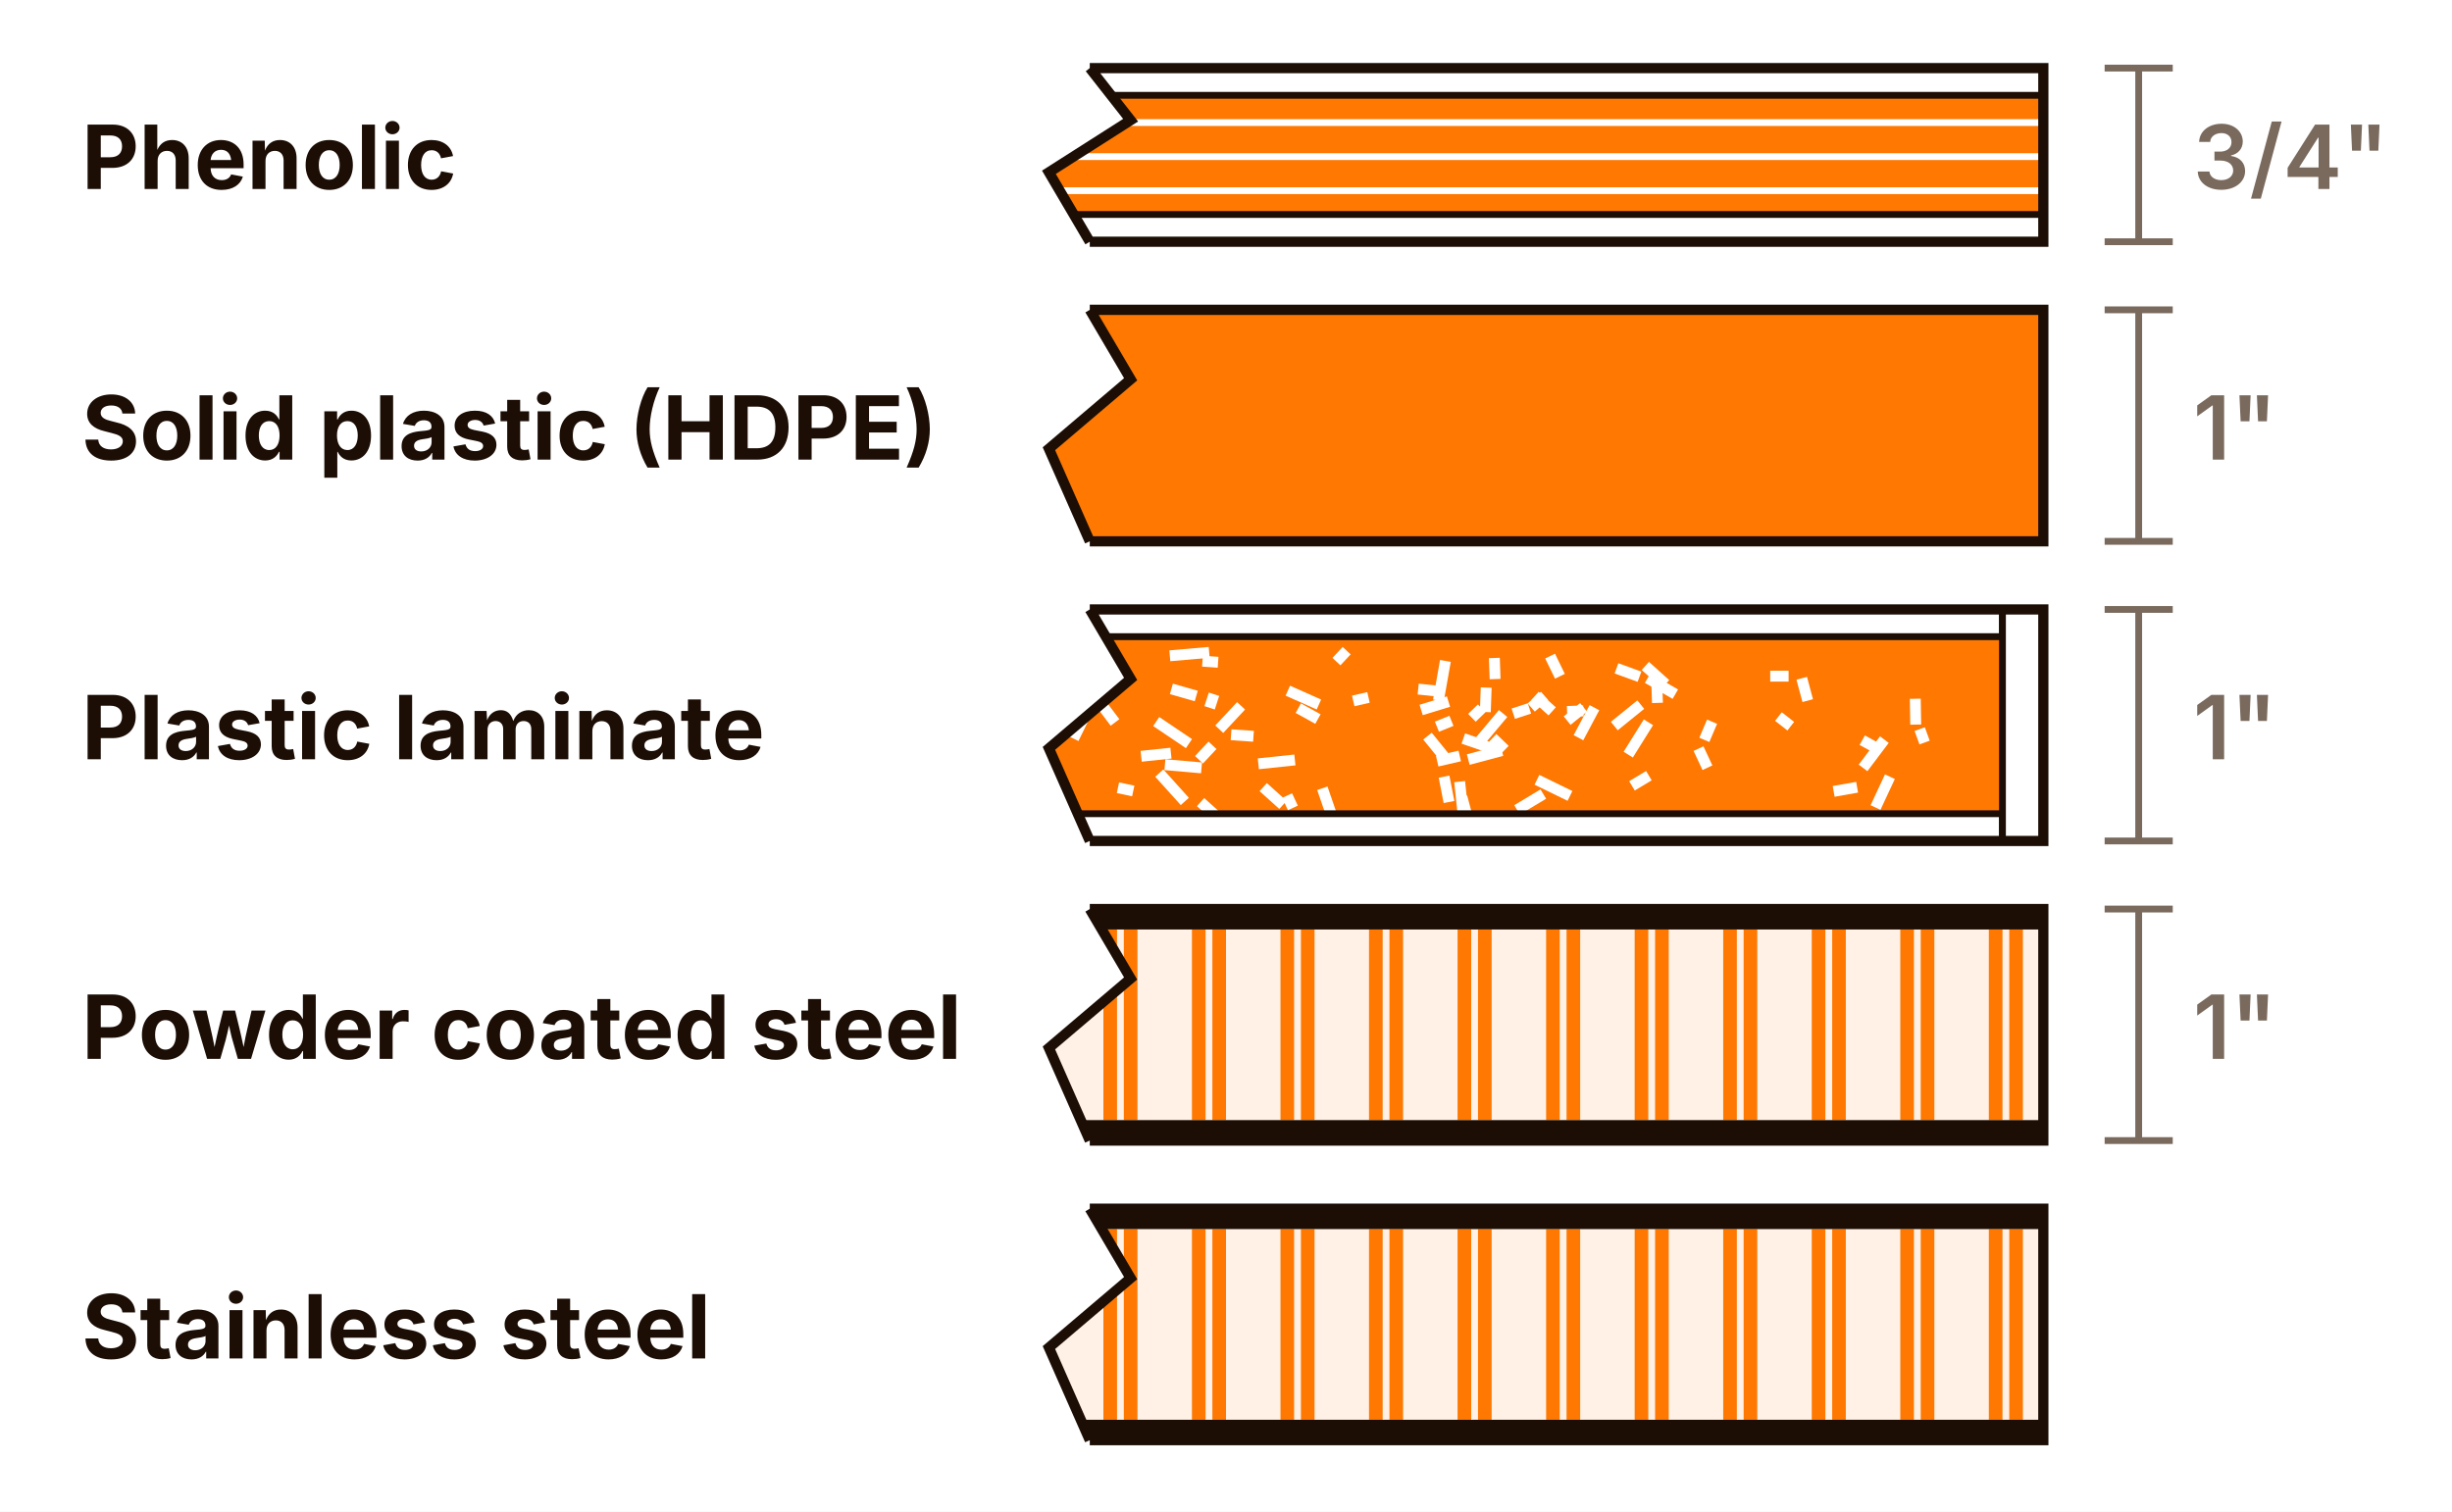
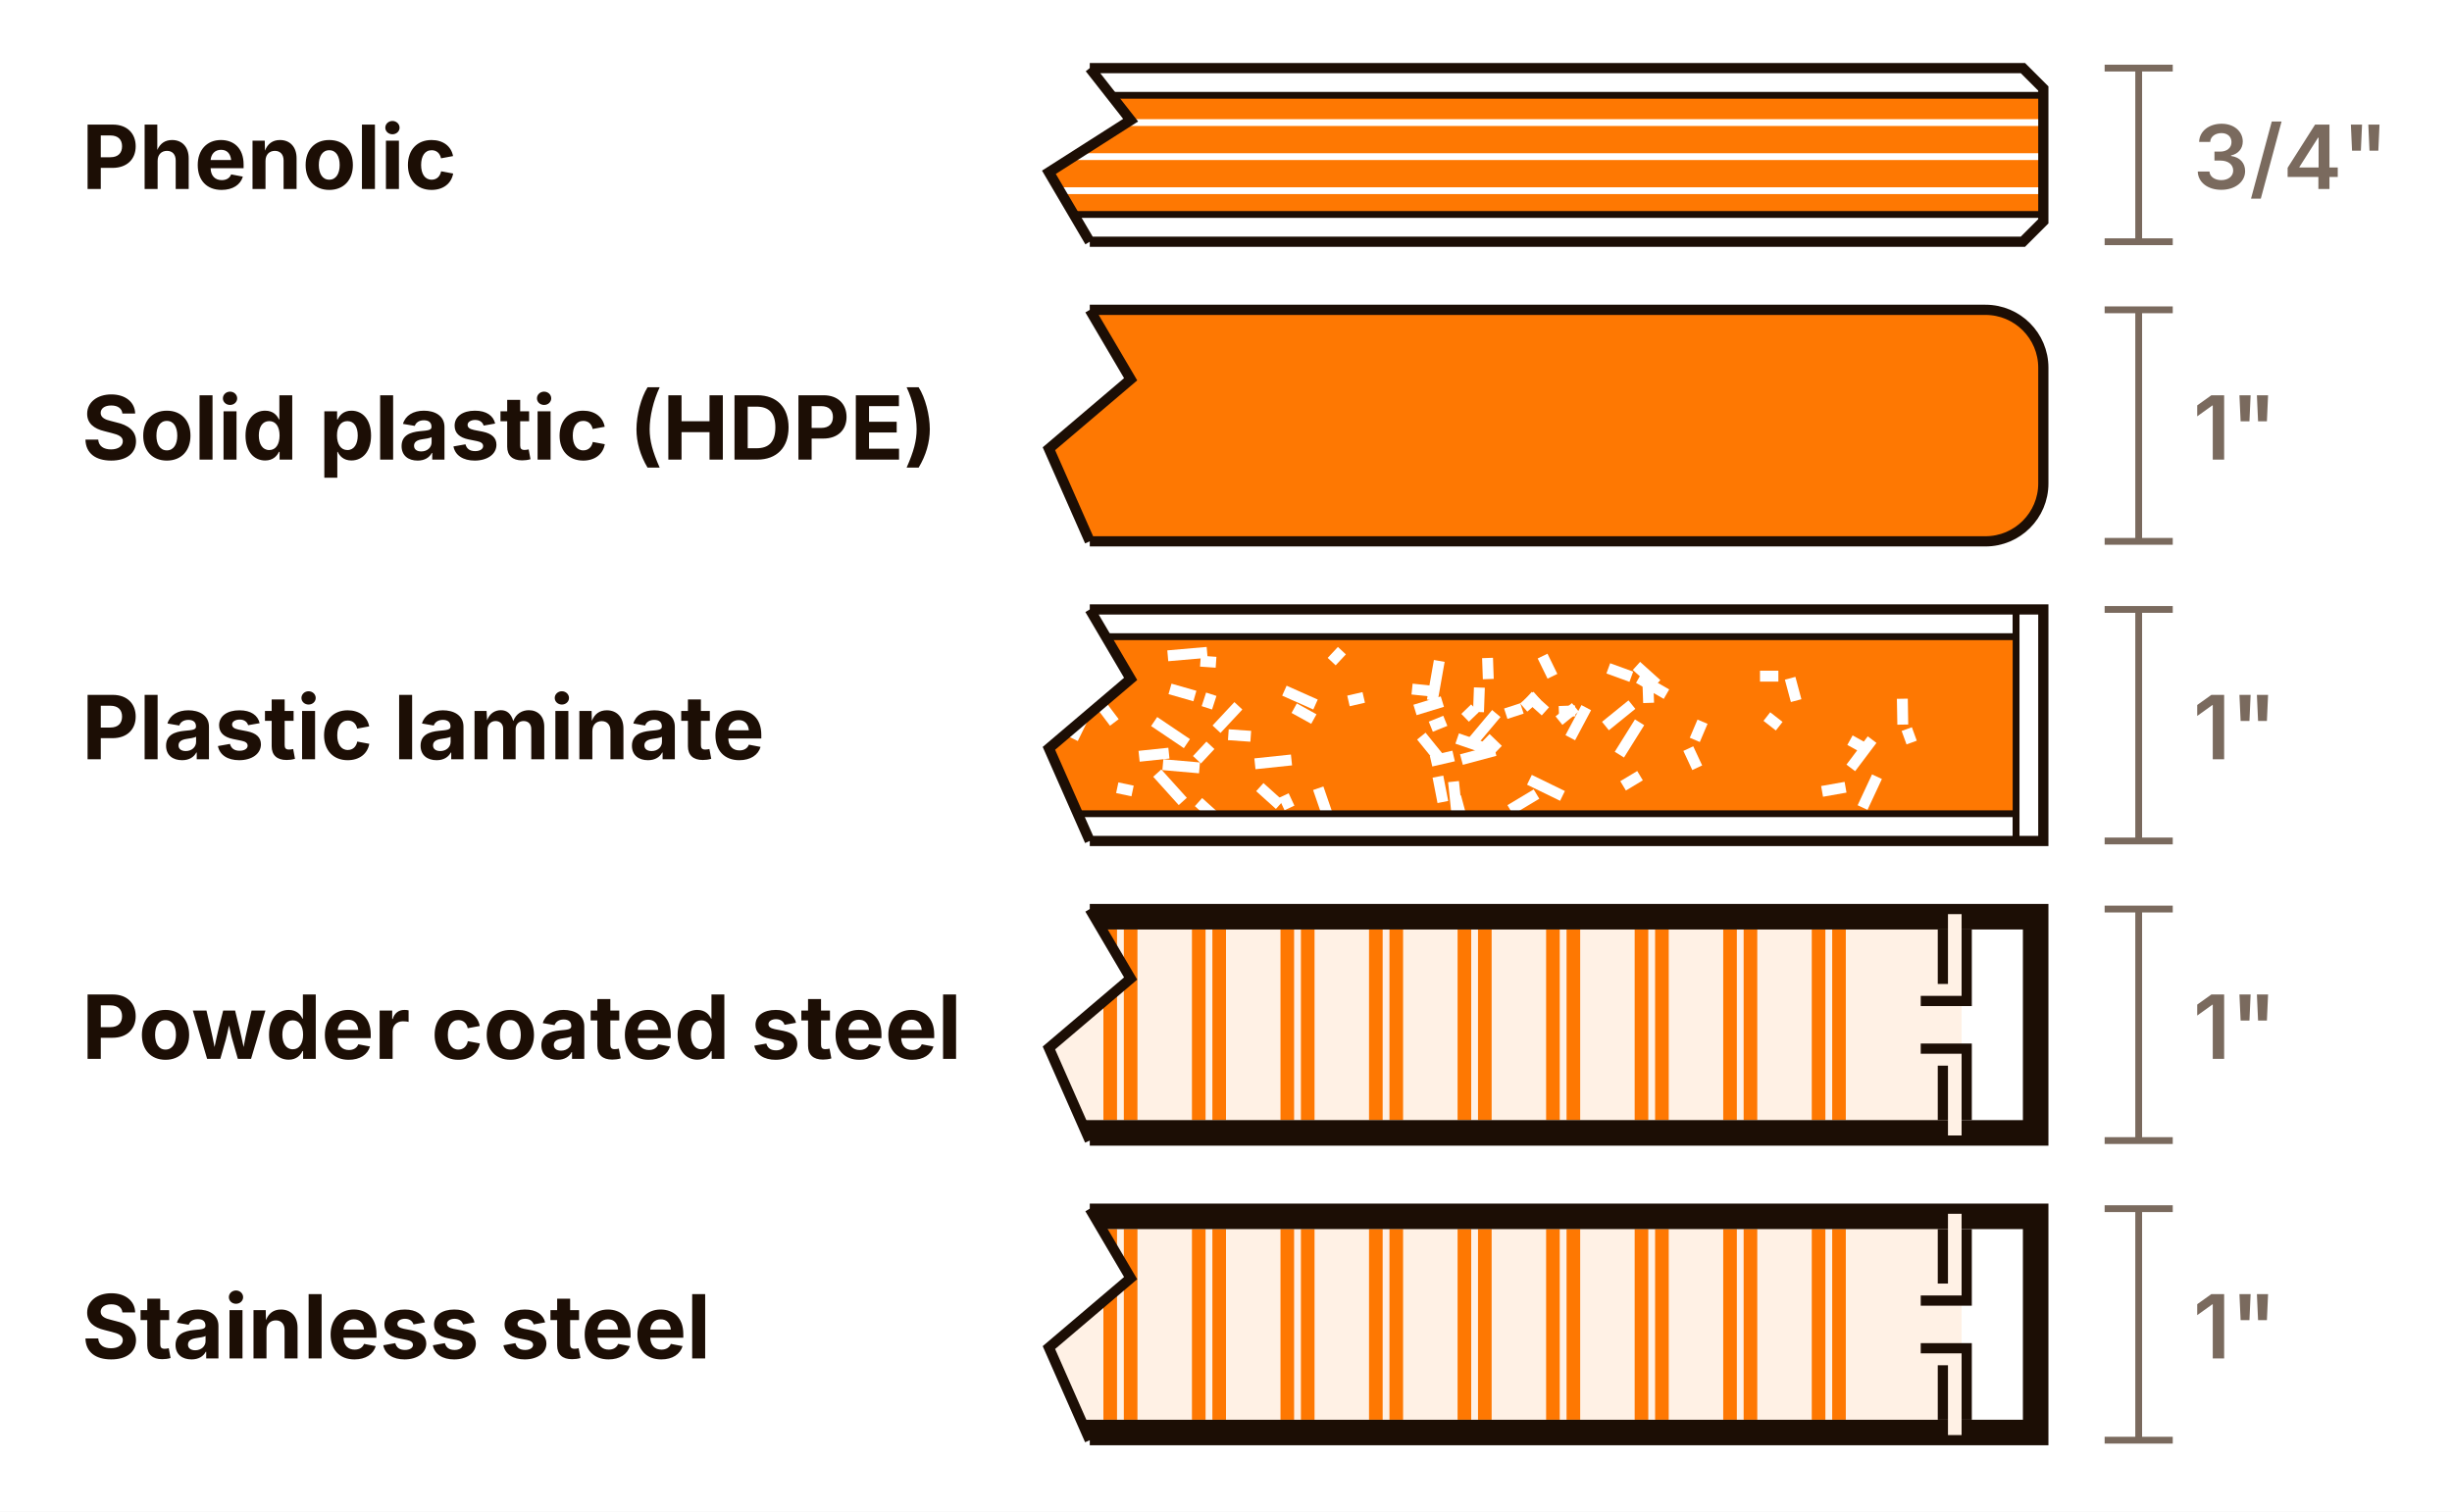
<svg xmlns="http://www.w3.org/2000/svg" viewBox="0 0 360 222" width="360" height="222" role="img" aria-labelledby="t-material-sections-compare-m d-material-sections-compare-m" font-family="Inter, ui-sans-serif, system-ui, sans-serif">
  <defs>
    <pattern id="hatch-material-sections-compare-m" width="8" height="8" patternUnits="userSpaceOnUse" patternTransform="rotate(45)">
      <rect width="8" height="8" fill="#f2f0ec" />
      <line x1="0" y1="0" x2="0" y2="8" stroke="#cfc7bc" stroke-width="1.5" />
    </pattern>
    <marker id="tick-material-sections-compare-m" viewBox="0 0 10 10" refX="5" refY="5" markerWidth="8" markerHeight="8" orient="auto">
      <path d="M2 8 L8 2" stroke="#7a6a5e" stroke-width="1.5" />
    </marker>
  </defs>
  <rect width="360" height="222" fill="#ffffff" />
  <text x="12" y="27.75" font-size="13" font-weight="700" fill="#1c0e05" text-anchor="start">Phenolic</text>
  <clipPath id="m-phenolic-160-10-material-sections-compare-m">
-     <path d="M160 10 L166 17.65 L154 25.3 L160 35.5 L300 35.5 L300 10 Z" />
+     <path d="M160 10 L297 10 L300 13 L300 32.5 L297 35.5 L160 35.5 L154 25.3 L166 17.65 Z" />
  </clipPath>
  <g clip-path="url(#m-phenolic-160-10-material-sections-compare-m)">
    <rect x="150" y="10" width="150" height="25.5" fill="#fe7802" stroke="none" stroke-width="1.5" />
    <line x1="150" y1="18" x2="300" y2="18" stroke="#fff" stroke-width="1" />
    <line x1="150" y1="23" x2="300" y2="23" stroke="#fff" stroke-width="1" />
    <line x1="150" y1="28" x2="300" y2="28" stroke="#fff" stroke-width="1" />
    <rect x="150" y="10" width="150" height="4" fill="#ffffff" stroke="#1c0e05" stroke-width="1" />
    <rect x="150" y="31.5" width="150" height="4" fill="#ffffff" stroke="#1c0e05" stroke-width="1" />
  </g>
-   <path d="M160 10 L166 17.65 L154 25.3 L160 35.5 M160 10 L300 10 L300 35.5 L160 35.5" fill="none" stroke="#1c0e05" stroke-width="1.5" />
+   <path d="M160 10 L166 17.65 L154 25.3 L160 35.5 M160 10 L297 10 L300 13 L300 32.5 L297 35.5 L160 35.5" fill="none" stroke="#1c0e05" stroke-width="1.5" />
  <line x1="314" y1="10" x2="314" y2="35.5" stroke="#7a6a5e" stroke-width="1" />
  <line x1="309" y1="10" x2="319" y2="10" stroke="#7a6a5e" stroke-width="1" />
  <line x1="309" y1="35.5" x2="319" y2="35.5" stroke="#7a6a5e" stroke-width="1" />
  <text x="322" y="27.75" font-size="13" font-weight="600" fill="#7a6a5e" text-anchor="start">3/4"</text>
  <text x="12" y="67.5" font-size="13" font-weight="700" fill="#1c0e05" text-anchor="start">Solid plastic (HDPE)</text>
  <clipPath id="m-solid-plastic-160-45.5-material-sections-compare-m">
-     <path d="M160 45.5 L166 55.7 L154 65.9 L160 79.5 L300 79.5 L300 45.5 Z" />
+     <path d="M160 45.5 L291.5 45.5 A8.5 8.5 0 0 1 300 54 L300 71 A8.5 8.5 0 0 1 291.5 79.5 L160 79.5 L154 65.9 L166 55.7 Z" />
  </clipPath>
  <g clip-path="url(#m-solid-plastic-160-45.5-material-sections-compare-m)">
    <rect x="150" y="45.5" width="150" height="34" fill="#fe7802" stroke="none" stroke-width="1.5" />
  </g>
-   <path d="M160 45.5 L166 55.7 L154 65.9 L160 79.5 M160 45.5 L300 45.5 L300 79.5 L160 79.5" fill="none" stroke="#1c0e05" stroke-width="1.5" />
+   <path d="M160 45.5 L166 55.7 L154 65.9 L160 79.5 M160 45.5 L291.5 45.5 A8.5 8.5 0 0 1 300 54 L300 71 A8.5 8.5 0 0 1 291.5 79.5 L160 79.5" fill="none" stroke="#1c0e05" stroke-width="1.5" />
  <line x1="314" y1="45.5" x2="314" y2="79.5" stroke="#7a6a5e" stroke-width="1" />
  <line x1="309" y1="45.5" x2="319" y2="45.5" stroke="#7a6a5e" stroke-width="1" />
  <line x1="309" y1="79.5" x2="319" y2="79.5" stroke="#7a6a5e" stroke-width="1" />
  <text x="322" y="67.5" font-size="13" font-weight="600" fill="#7a6a5e" text-anchor="start">1"</text>
  <text x="12" y="111.5" font-size="13" font-weight="700" fill="#1c0e05" text-anchor="start">Plastic laminate</text>
  <clipPath id="m-plastic-laminate-160-89.5-material-sections-compare-m">
-     <path d="M160 89.5 L166 99.7 L154 109.9 L160 123.5 L300 123.5 L300 89.5 Z" />
+     <path d="M160 89.5 L300 89.5 L300 123.5 L160 123.5 L154 109.9 L166 99.7 Z" />
  </clipPath>
  <g clip-path="url(#m-plastic-laminate-160-89.5-material-sections-compare-m)">
-     <rect x="150" y="89.5" width="144" height="34" fill="#fe7802" stroke="none" stroke-width="1.5" />
-     <rect x="219.7" y="107.8" width="2.5" height="1.6" fill="#fff" transform="rotate(44 219.7 107.8)" />
-     <rect x="213.4" y="106.6" width="2.3" height="1.6" fill="#fff" transform="rotate(158 213.4 106.6)" />
-     <rect x="233.0" y="104.5" width="3.1" height="1.6" fill="#fff" transform="rotate(141 233.0 104.5)" />
-     <rect x="242.1" y="97.2" width="4.0" height="1.6" fill="#fff" transform="rotate(42 242.1 97.2)" />
-     <rect x="244.0" y="99.0" width="4.2" height="1.6" fill="#fff" transform="rotate(88 244.0 99.0)" />
-     <rect x="177.6" y="96.6" width="5.8" height="1.6" fill="#fff" transform="rotate(175 177.6 96.6)" />
-     <rect x="170.2" y="105.3" width="5.8" height="1.6" fill="#fff" transform="rotate(34 170.2 105.3)" />
-     <rect x="210.2" y="107.6" width="4.7" height="1.6" fill="#fff" transform="rotate(51 210.2 107.6)" />
-     <rect x="176.8" y="117.2" width="3.8" height="1.6" fill="#fff" transform="rotate(42 176.8 117.2)" />
-     <rect x="227.3" y="102.8" width="2.6" height="1.6" fill="#fff" transform="rotate(139 227.3 102.8)" />
-     <rect x="201.1" y="103.2" width="2.3" height="1.6" fill="#fff" transform="rotate(167 201.1 103.2)" />
-     <rect x="186.0" y="115.0" width="3.9" height="1.6" fill="#fff" transform="rotate(42 186.0 115.0)" />
-     <rect x="234.8" y="104.3" width="5.0" height="1.6" fill="#fff" transform="rotate(118 234.8 104.3)" />
-     <rect x="172.2" y="100.4" width="3.8" height="1.6" fill="#fff" transform="rotate(16 172.2 100.4)" />
-     <rect x="160.4" y="104.6" width="4.7" height="1.6" fill="#fff" transform="rotate(116 160.4 104.6)" />
-     <rect x="282.0" y="102.6" width="3.8" height="1.6" fill="#fff" transform="rotate(89 282.0 102.6)" />
-     <rect x="212.8" y="113.9" width="3.8" height="1.6" fill="#fff" transform="rotate(79 212.8 113.9)" />
-     <rect x="189.4" y="100.7" width="5.0" height="1.6" fill="#fff" transform="rotate(24 189.4 100.7)" />
-     <rect x="190.2" y="112.4" width="5.4" height="1.6" fill="#fff" transform="rotate(174 190.2 112.4)" />
-     <rect x="278.2" y="114.4" width="5.0" height="1.6" fill="#fff" transform="rotate(115 278.2 114.4)" />
-     <rect x="228.3" y="96.0" width="3.3" height="1.6" fill="#fff" transform="rotate(64 228.3 96.0)" />
-     <rect x="182.8" y="104.2" width="4.7" height="1.6" fill="#fff" transform="rotate(133 182.8 104.2)" />
-     <rect x="189.7" y="116.5" width="2.0" height="1.6" fill="#fff" transform="rotate(65 189.7 116.5)" />
-     <rect x="232.5" y="105.2" width="2.4" height="1.6" fill="#fff" transform="rotate(178 232.5 105.2)" />
-     <rect x="215.1" y="114.7" width="4.3" height="1.6" fill="#fff" transform="rotate(84 215.1 114.7)" />
-     <rect x="170.8" y="113.0" width="5.6" height="1.6" fill="#fff" transform="rotate(48 170.8 113.0)" />
-     <rect x="157.3" y="98.9" width="4.8" height="1.6" fill="#fff" transform="rotate(126 157.3 98.9)" />
-     <rect x="242.5" y="114.6" width="2.9" height="1.6" fill="#fff" transform="rotate(149 242.5 114.6)" />
-     <rect x="176.6" y="96.3" width="2.3" height="1.6" fill="#fff" transform="rotate(4 176.6 96.3)" />
-     <rect x="226.0" y="113.8" width="5.4" height="1.6" fill="#fff" transform="rotate(26 226.0 113.8)" />
-     <rect x="220.2" y="96.6" width="3.1" height="1.6" fill="#fff" transform="rotate(88 220.2 96.6)" />
-     <rect x="162.6" y="103.3" width="2.9" height="1.6" fill="#fff" transform="rotate(53 162.6 103.3)" />
-     <rect x="259.9" y="98.5" width="2.7" height="1.6" fill="#fff" transform="rotate(0 259.9 98.5)" />
-     <rect x="237.6" y="97.4" width="3.6" height="1.6" fill="#fff" transform="rotate(20 237.6 97.4)" />
-     <rect x="218.1" y="104.6" width="2.0" height="1.6" fill="#fff" transform="rotate(136 218.1 104.6)" />
-     <rect x="214.5" y="111.8" width="3.4" height="1.6" fill="#fff" transform="rotate(167 214.5 111.8)" />
-     <rect x="250.1" y="109.6" width="3.1" height="1.6" fill="#fff" transform="rotate(65 250.1 109.6)" />
-     <rect x="164.3" y="114.9" width="2.3" height="1.6" fill="#fff" transform="rotate(12 164.3 114.9)" />
-     <rect x="179.0" y="102.2" width="2.1" height="1.6" fill="#fff" transform="rotate(108 179.0 102.2)" />
-     <rect x="212.9" y="103.8" width="4.2" height="1.6" fill="#fff" transform="rotate(163 212.9 103.8)" />
-     <rect x="224.8" y="104.8" width="2.5" height="1.6" fill="#fff" transform="rotate(162 224.8 104.8)" />
-     <rect x="242.7" y="106.5" width="5.6" height="1.6" fill="#fff" transform="rotate(122 242.7 106.5)" />
-     <rect x="215.4" y="116.8" width="5.5" height="1.6" fill="#fff" transform="rotate(75 215.4 116.8)" />
-     <rect x="220.7" y="111.0" width="5.1" height="1.6" fill="#fff" transform="rotate(165 220.7 111.0)" />
-     <rect x="227.0" y="117.3" width="4.5" height="1.6" fill="#fff" transform="rotate(149 227.0 117.3)" />
-     <rect x="213.0" y="97.2" width="5.9" height="1.6" fill="#fff" transform="rotate(100 213.0 97.2)" />
-     <rect x="241.4" y="104.1" width="5.0" height="1.6" fill="#fff" transform="rotate(141 241.4 104.1)" />
-     <rect x="221.3" y="105.3" width="5.5" height="1.6" fill="#fff" transform="rotate(130 221.3 105.3)" />
-     <rect x="160.9" y="103.6" width="3.9" height="1.6" fill="#fff" transform="rotate(178 160.9 103.6)" />
-     <rect x="242.3" y="98.9" width="4.7" height="1.6" fill="#fff" transform="rotate(30 242.3 98.9)" />
-     <rect x="180.8" y="107.1" width="3.3" height="1.6" fill="#fff" transform="rotate(4 180.8 107.1)" />
-     <rect x="282.6" y="106.8" width="2.1" height="1.6" fill="#fff" transform="rotate(70 282.6 106.8)" />
-     <rect x="178.6" y="110.0" width="2.9" height="1.6" fill="#fff" transform="rotate(133 178.6 110.0)" />
-     <rect x="194.9" y="115.5" width="4.4" height="1.6" fill="#fff" transform="rotate(71 194.9 115.5)" />
-     <rect x="265.3" y="99.4" width="3.4" height="1.6" fill="#fff" transform="rotate(75 265.3 99.4)" />
-     <rect x="273.8" y="108.0" width="2.3" height="1.6" fill="#fff" transform="rotate(29 273.8 108.0)" />
-     <rect x="219.0" y="101.0" width="3.6" height="1.6" fill="#fff" transform="rotate(92 219.0 101.0)" />
-     <rect x="198.3" y="96.1" width="2.2" height="1.6" fill="#fff" transform="rotate(133 198.3 96.1)" />
-     <rect x="215.1" y="107.7" width="5.6" height="1.6" fill="#fff" transform="rotate(19 215.1 107.7)" />
-     <rect x="208.3" y="100.4" width="3.6" height="1.6" fill="#fff" transform="rotate(6 208.3 100.4)" />
-     <rect x="171.1" y="111.5" width="5.4" height="1.6" fill="#fff" transform="rotate(5 171.1 111.5)" />
-     <rect x="225.9" y="101.6" width="3.4" height="1.6" fill="#fff" transform="rotate(42 225.9 101.6)" />
-     <rect x="252.1" y="106.3" width="2.9" height="1.6" fill="#fff" transform="rotate(113 252.1 106.3)" />
-     <rect x="272.8" y="116.4" width="3.5" height="1.6" fill="#fff" transform="rotate(170 272.8 116.4)" />
-     <rect x="261.6" y="104.6" width="2.3" height="1.6" fill="#fff" transform="rotate(38 261.6 104.6)" />
-     <rect x="172.0" y="111.4" width="4.4" height="1.6" fill="#fff" transform="rotate(174 172.0 111.4)" />
-     <rect x="191.0" y="103.3" width="3.3" height="1.6" fill="#fff" transform="rotate(29 191.0 103.3)" />
-     <rect x="277.3" y="109.1" width="5.2" height="1.6" fill="#fff" transform="rotate(127 277.3 109.1)" />
-     <rect x="150" y="89.5" width="144" height="4" fill="#ffffff" stroke="#1c0e05" stroke-width="1" />
-     <rect x="150" y="119.5" width="144" height="4" fill="#ffffff" stroke="#1c0e05" stroke-width="1" />
-     <rect x="294" y="89.5" width="6" height="34" fill="#ffffff" stroke="#1c0e05" stroke-width="1" />
+     <rect x="150" y="89.5" width="146" height="34" fill="#fe7802" stroke="none" stroke-width="1.5" />
+     <rect x="218.7" y="107.8" width="2.5" height="1.6" fill="#fff" transform="rotate(44 218.7 107.8)" />
+     <rect x="212.5" y="106.6" width="2.3" height="1.6" fill="#fff" transform="rotate(158 212.5 106.6)" />
+     <rect x="231.8" y="104.5" width="3.1" height="1.6" fill="#fff" transform="rotate(141 231.8 104.5)" />
+     <rect x="240.8" y="97.2" width="4.0" height="1.6" fill="#fff" transform="rotate(42 240.8 97.2)" />
+     <rect x="242.7" y="99.0" width="4.2" height="1.6" fill="#fff" transform="rotate(88 242.7 99.0)" />
+     <rect x="177.3" y="96.6" width="5.8" height="1.6" fill="#fff" transform="rotate(175 177.3 96.6)" />
+     <rect x="169.9" y="105.3" width="5.8" height="1.6" fill="#fff" transform="rotate(34 169.9 105.3)" />
+     <rect x="209.3" y="107.6" width="4.7" height="1.6" fill="#fff" transform="rotate(51 209.3 107.6)" />
+     <rect x="176.5" y="117.2" width="3.8" height="1.6" fill="#fff" transform="rotate(42 176.5 117.2)" />
+     <rect x="226.2" y="102.8" width="2.6" height="1.6" fill="#fff" transform="rotate(139 226.2 102.8)" />
+     <rect x="200.4" y="103.2" width="2.3" height="1.6" fill="#fff" transform="rotate(167 200.4 103.2)" />
+     <rect x="185.5" y="115.0" width="3.9" height="1.6" fill="#fff" transform="rotate(42 185.5 115.0)" />
+     <rect x="233.6" y="104.3" width="5.0" height="1.6" fill="#fff" transform="rotate(118 233.6 104.3)" />
+     <rect x="172.0" y="100.4" width="3.8" height="1.6" fill="#fff" transform="rotate(16 172.0 100.4)" />
+     <rect x="160.3" y="104.6" width="4.7" height="1.6" fill="#fff" transform="rotate(116 160.3 104.6)" />
+     <rect x="280.1" y="102.6" width="3.8" height="1.6" fill="#fff" transform="rotate(89 280.1 102.6)" />
+     <rect x="211.9" y="113.9" width="3.8" height="1.6" fill="#fff" transform="rotate(79 211.9 113.9)" />
+     <rect x="188.9" y="100.7" width="5.0" height="1.6" fill="#fff" transform="rotate(24 188.9 100.7)" />
+     <rect x="189.7" y="112.4" width="5.4" height="1.6" fill="#fff" transform="rotate(174 189.7 112.4)" />
+     <rect x="276.3" y="114.4" width="5.0" height="1.6" fill="#fff" transform="rotate(115 276.3 114.4)" />
+     <rect x="227.2" y="96.0" width="3.3" height="1.6" fill="#fff" transform="rotate(64 227.2 96.0)" />
+     <rect x="182.4" y="104.2" width="4.7" height="1.6" fill="#fff" transform="rotate(133 182.4 104.2)" />
+     <rect x="189.2" y="116.5" width="2.0" height="1.6" fill="#fff" transform="rotate(65 189.2 116.5)" />
+     <rect x="231.3" y="105.2" width="2.4" height="1.6" fill="#fff" transform="rotate(178 231.3 105.2)" />
+     <rect x="214.2" y="114.7" width="4.3" height="1.6" fill="#fff" transform="rotate(84 214.2 114.7)" />
+     <rect x="170.5" y="113.0" width="5.6" height="1.6" fill="#fff" transform="rotate(48 170.5 113.0)" />
+     <rect x="157.2" y="98.9" width="4.8" height="1.6" fill="#fff" transform="rotate(126 157.2 98.9)" />
+     <rect x="241.2" y="114.6" width="2.9" height="1.6" fill="#fff" transform="rotate(149 241.2 114.6)" />
+     <rect x="176.3" y="96.3" width="2.3" height="1.6" fill="#fff" transform="rotate(4 176.3 96.3)" />
+     <rect x="224.9" y="113.8" width="5.4" height="1.6" fill="#fff" transform="rotate(26 224.9 113.8)" />
+     <rect x="219.2" y="96.6" width="3.1" height="1.6" fill="#fff" transform="rotate(88 219.2 96.6)" />
+     <rect x="162.5" y="103.3" width="2.9" height="1.6" fill="#fff" transform="rotate(53 162.5 103.3)" />
+     <rect x="258.4" y="98.5" width="2.7" height="1.6" fill="#fff" transform="rotate(0 258.4 98.5)" />
+     <rect x="236.4" y="97.4" width="3.6" height="1.6" fill="#fff" transform="rotate(20 236.4 97.4)" />
+     <rect x="217.1" y="104.6" width="2.0" height="1.6" fill="#fff" transform="rotate(136 217.1 104.6)" />
+     <rect x="213.6" y="111.8" width="3.4" height="1.6" fill="#fff" transform="rotate(167 213.6 111.8)" />
+     <rect x="248.6" y="109.6" width="3.1" height="1.6" fill="#fff" transform="rotate(65 248.6 109.6)" />
+     <rect x="164.2" y="114.9" width="2.3" height="1.6" fill="#fff" transform="rotate(12 164.2 114.9)" />
+     <rect x="178.6" y="102.2" width="2.1" height="1.6" fill="#fff" transform="rotate(108 178.6 102.2)" />
+     <rect x="212.0" y="103.8" width="4.2" height="1.6" fill="#fff" transform="rotate(163 212.0 103.8)" />
+     <rect x="223.7" y="104.8" width="2.5" height="1.6" fill="#fff" transform="rotate(162 223.7 104.8)" />
+     <rect x="241.4" y="106.5" width="5.6" height="1.6" fill="#fff" transform="rotate(122 241.4 106.5)" />
+     <rect x="214.5" y="116.8" width="5.5" height="1.6" fill="#fff" transform="rotate(75 214.5 116.8)" />
+     <rect x="219.7" y="111.0" width="5.1" height="1.6" fill="#fff" transform="rotate(165 219.7 111.0)" />
+     <rect x="226.0" y="117.3" width="4.5" height="1.6" fill="#fff" transform="rotate(149 226.0 117.3)" />
+     <rect x="212.1" y="97.2" width="5.9" height="1.6" fill="#fff" transform="rotate(100 212.1 97.2)" />
+     <rect x="240.1" y="104.1" width="5.0" height="1.6" fill="#fff" transform="rotate(141 240.1 104.1)" />
+     <rect x="220.3" y="105.3" width="5.5" height="1.6" fill="#fff" transform="rotate(130 220.3 105.3)" />
+     <rect x="160.8" y="103.6" width="3.9" height="1.6" fill="#fff" transform="rotate(178 160.8 103.6)" />
+     <rect x="241.0" y="98.9" width="4.7" height="1.6" fill="#fff" transform="rotate(30 241.0 98.9)" />
+     <rect x="180.4" y="107.1" width="3.3" height="1.6" fill="#fff" transform="rotate(4 180.4 107.1)" />
+     <rect x="280.7" y="106.8" width="2.1" height="1.6" fill="#fff" transform="rotate(70 280.7 106.8)" />
+     <rect x="178.3" y="110.0" width="2.9" height="1.6" fill="#fff" transform="rotate(133 178.3 110.0)" />
+     <rect x="194.3" y="115.5" width="4.4" height="1.6" fill="#fff" transform="rotate(71 194.3 115.5)" />
+     <rect x="263.6" y="99.4" width="3.4" height="1.6" fill="#fff" transform="rotate(75 263.6 99.4)" />
+     <rect x="272.0" y="108.0" width="2.3" height="1.6" fill="#fff" transform="rotate(29 272.0 108.0)" />
+     <rect x="218.0" y="101.0" width="3.6" height="1.6" fill="#fff" transform="rotate(92 218.0 101.0)" />
+     <rect x="197.6" y="96.1" width="2.2" height="1.6" fill="#fff" transform="rotate(133 197.6 96.1)" />
+     <rect x="214.2" y="107.7" width="5.6" height="1.6" fill="#fff" transform="rotate(19 214.2 107.7)" />
+     <rect x="207.4" y="100.4" width="3.6" height="1.6" fill="#fff" transform="rotate(6 207.4 100.4)" />
+     <rect x="170.8" y="111.5" width="5.4" height="1.6" fill="#fff" transform="rotate(5 170.8 111.5)" />
+     <rect x="224.9" y="101.6" width="3.4" height="1.6" fill="#fff" transform="rotate(42 224.9 101.6)" />
+     <rect x="250.7" y="106.3" width="2.9" height="1.6" fill="#fff" transform="rotate(113 250.7 106.3)" />
+     <rect x="271.1" y="116.4" width="3.5" height="1.6" fill="#fff" transform="rotate(170 271.1 116.4)" />
+     <rect x="259.9" y="104.6" width="2.3" height="1.6" fill="#fff" transform="rotate(38 259.9 104.6)" />
+     <rect x="171.7" y="111.4" width="4.4" height="1.6" fill="#fff" transform="rotate(174 171.7 111.4)" />
+     <rect x="190.4" y="103.3" width="3.3" height="1.6" fill="#fff" transform="rotate(29 190.4 103.3)" />
+     <rect x="275.5" y="109.1" width="5.2" height="1.6" fill="#fff" transform="rotate(127 275.5 109.1)" />
+     <rect x="150" y="89.5" width="146" height="4" fill="#ffffff" stroke="#1c0e05" stroke-width="1" />
+     <rect x="150" y="119.5" width="146" height="4" fill="#ffffff" stroke="#1c0e05" stroke-width="1" />
+     <rect x="296" y="89.5" width="4" height="34" fill="#ffffff" stroke="#1c0e05" stroke-width="1" />
  </g>
  <path d="M160 89.5 L166 99.7 L154 109.9 L160 123.5 M160 89.5 L300 89.5 L300 123.5 L160 123.5" fill="none" stroke="#1c0e05" stroke-width="1.5" />
  <line x1="314" y1="89.5" x2="314" y2="123.5" stroke="#7a6a5e" stroke-width="1" />
  <line x1="309" y1="89.5" x2="319" y2="89.5" stroke="#7a6a5e" stroke-width="1" />
  <line x1="309" y1="123.5" x2="319" y2="123.5" stroke="#7a6a5e" stroke-width="1" />
  <text x="322" y="111.5" font-size="13" font-weight="600" fill="#7a6a5e" text-anchor="start">1"</text>
  <text x="12" y="155.5" font-size="13" font-weight="700" fill="#1c0e05" text-anchor="start">Powder coated steel</text>
  <clipPath id="m-powder-coated-steel-160-133.5-material-sections-compare-m">
-     <path d="M160 133.5 L166 143.7 L154 153.9 L160 167.5 L300 167.5 L300 133.5 Z" />
+     <path d="M160 133.5 L300 133.5 L300 167.5 L160 167.5 L154 153.9 L166 143.7 Z" />
  </clipPath>
  <g clip-path="url(#m-powder-coated-steel-160-133.5-material-sections-compare-m)">
-     <rect x="150" y="133.5" width="150" height="34" fill="#fff1e5" stroke="none" stroke-width="1.5" />
-     <path d="M150.0 136.5 V164.5M153.0 136.5 V164.5M163.0 136.5 V164.5M166.0 136.5 V164.5M176.0 136.5 V164.5M179.0 136.5 V164.5M189.0 136.5 V164.5M192.0 136.5 V164.5M202.0 136.5 V164.5M205.0 136.5 V164.5M215.0 136.5 V164.5M218.0 136.5 V164.5M228.0 136.5 V164.5M231.0 136.5 V164.5M241.0 136.5 V164.5M244.0 136.5 V164.5M254.0 136.5 V164.5M257.0 136.5 V164.5M267.0 136.5 V164.5M270.0 136.5 V164.5M280.0 136.5 V164.5M283.0 136.5 V164.5M293.0 136.5 V164.5M296.0 136.5 V164.5" fill="none" stroke="#fe7802" stroke-width="2" />
-     <rect x="150" y="133.5" width="150" height="3" fill="#1c0e05" stroke="none" stroke-width="1.5" />
-     <rect x="150" y="164.5" width="150" height="3" fill="#1c0e05" stroke="none" stroke-width="1.5" />
+     <rect x="150" y="133.5" width="138" height="34" fill="#fff1e5" stroke="none" stroke-width="1.5" />
+     <path d="M150.0 136.5 V164.5M153.0 136.5 V164.5M163.0 136.5 V164.5M166.0 136.5 V164.5M176.0 136.5 V164.5M179.0 136.5 V164.5M189.0 136.5 V164.5M192.0 136.5 V164.5M202.0 136.5 V164.5M205.0 136.5 V164.5M215.0 136.5 V164.5M218.0 136.5 V164.5M228.0 136.5 V164.5M231.0 136.5 V164.5M241.0 136.5 V164.5M244.0 136.5 V164.5M254.0 136.5 V164.5M257.0 136.5 V164.5M267.0 136.5 V164.5M270.0 136.5 V164.5" fill="none" stroke="#fe7802" stroke-width="2" />
+     <rect x="150" y="133.5" width="136" height="3" fill="#1c0e05" stroke="none" stroke-width="1.5" />
+     <rect x="150" y="164.5" width="136" height="3" fill="#1c0e05" stroke="none" stroke-width="1.5" />
  </g>
+   <path d="M285.25 136.5 V144.5 M285.25 164.5 V156.5" fill="none" stroke="#1c0e05" stroke-width="1.5" />
+   <path d="M288 135 H298.5 V166 H288" fill="none" stroke="#1c0e05" stroke-width="3" />
+   <path d="M288.75 136.5 V147 H282 M288.75 164.5 V154 H282" fill="none" stroke="#1c0e05" stroke-width="1.5" />
  <path d="M160 133.5 L166 143.7 L154 153.9 L160 167.5 M160 133.5 L300 133.5 L300 167.5 L160 167.5" fill="none" stroke="#1c0e05" stroke-width="1.5" />
  <line x1="314" y1="133.5" x2="314" y2="167.5" stroke="#7a6a5e" stroke-width="1" />
  <line x1="309" y1="133.5" x2="319" y2="133.5" stroke="#7a6a5e" stroke-width="1" />
  <line x1="309" y1="167.5" x2="319" y2="167.5" stroke="#7a6a5e" stroke-width="1" />
  <text x="322" y="155.5" font-size="13" font-weight="600" fill="#7a6a5e" text-anchor="start">1"</text>
  <text x="12" y="199.5" font-size="13" font-weight="700" fill="#1c0e05" text-anchor="start">Stainless steel</text>
  <clipPath id="m-stainless-steel-160-177.5-material-sections-compare-m">
-     <path d="M160 177.5 L166 187.7 L154 197.9 L160 211.5 L300 211.5 L300 177.5 Z" />
+     <path d="M160 177.5 L300 177.5 L300 211.5 L160 211.5 L154 197.9 L166 187.7 Z" />
  </clipPath>
  <g clip-path="url(#m-stainless-steel-160-177.5-material-sections-compare-m)">
-     <rect x="150" y="177.5" width="150" height="34" fill="#fff1e5" stroke="none" stroke-width="1.5" />
-     <path d="M150.0 180.5 V208.5M153.0 180.5 V208.5M163.0 180.5 V208.5M166.0 180.5 V208.5M176.0 180.5 V208.5M179.0 180.5 V208.5M189.0 180.5 V208.5M192.0 180.5 V208.5M202.0 180.5 V208.5M205.0 180.5 V208.5M215.0 180.5 V208.5M218.0 180.5 V208.5M228.0 180.5 V208.5M231.0 180.5 V208.5M241.0 180.5 V208.5M244.0 180.5 V208.5M254.0 180.5 V208.5M257.0 180.5 V208.5M267.0 180.5 V208.5M270.0 180.5 V208.5M280.0 180.5 V208.5M283.0 180.5 V208.5M293.0 180.5 V208.5M296.0 180.5 V208.5" fill="none" stroke="#fe7802" stroke-width="2" />
-     <rect x="150" y="177.5" width="150" height="3" fill="#1c0e05" stroke="none" stroke-width="1.5" />
-     <rect x="150" y="208.5" width="150" height="3" fill="#1c0e05" stroke="none" stroke-width="1.5" />
+     <rect x="150" y="177.5" width="138" height="34" fill="#fff1e5" stroke="none" stroke-width="1.5" />
+     <path d="M150.0 180.5 V208.5M153.0 180.5 V208.5M163.0 180.5 V208.5M166.0 180.5 V208.5M176.0 180.5 V208.5M179.0 180.5 V208.5M189.0 180.5 V208.5M192.0 180.5 V208.5M202.0 180.5 V208.5M205.0 180.5 V208.5M215.0 180.5 V208.5M218.0 180.5 V208.5M228.0 180.5 V208.5M231.0 180.5 V208.5M241.0 180.5 V208.5M244.0 180.5 V208.5M254.0 180.5 V208.5M257.0 180.5 V208.5M267.0 180.5 V208.5M270.0 180.5 V208.5" fill="none" stroke="#fe7802" stroke-width="2" />
+     <rect x="150" y="177.5" width="136" height="3" fill="#1c0e05" stroke="none" stroke-width="1.5" />
+     <rect x="150" y="208.5" width="136" height="3" fill="#1c0e05" stroke="none" stroke-width="1.5" />
  </g>
+   <path d="M285.25 180.5 V188.5 M285.25 208.5 V200.5" fill="none" stroke="#1c0e05" stroke-width="1.5" />
+   <path d="M288 179 H298.5 V210 H288" fill="none" stroke="#1c0e05" stroke-width="3" />
+   <path d="M288.75 180.5 V191 H282 M288.75 208.5 V198 H282" fill="none" stroke="#1c0e05" stroke-width="1.5" />
  <path d="M160 177.5 L166 187.7 L154 197.9 L160 211.5 M160 177.5 L300 177.5 L300 211.5 L160 211.5" fill="none" stroke="#1c0e05" stroke-width="1.5" />
+   <line x1="314" y1="177.5" x2="314" y2="211.5" stroke="#7a6a5e" stroke-width="1" />
+   <line x1="309" y1="177.5" x2="319" y2="177.5" stroke="#7a6a5e" stroke-width="1" />
+   <line x1="309" y1="211.5" x2="319" y2="211.5" stroke="#7a6a5e" stroke-width="1" />
+   <text x="322" y="199.5" font-size="13" font-weight="600" fill="#7a6a5e" text-anchor="start">1"</text>
</svg>
